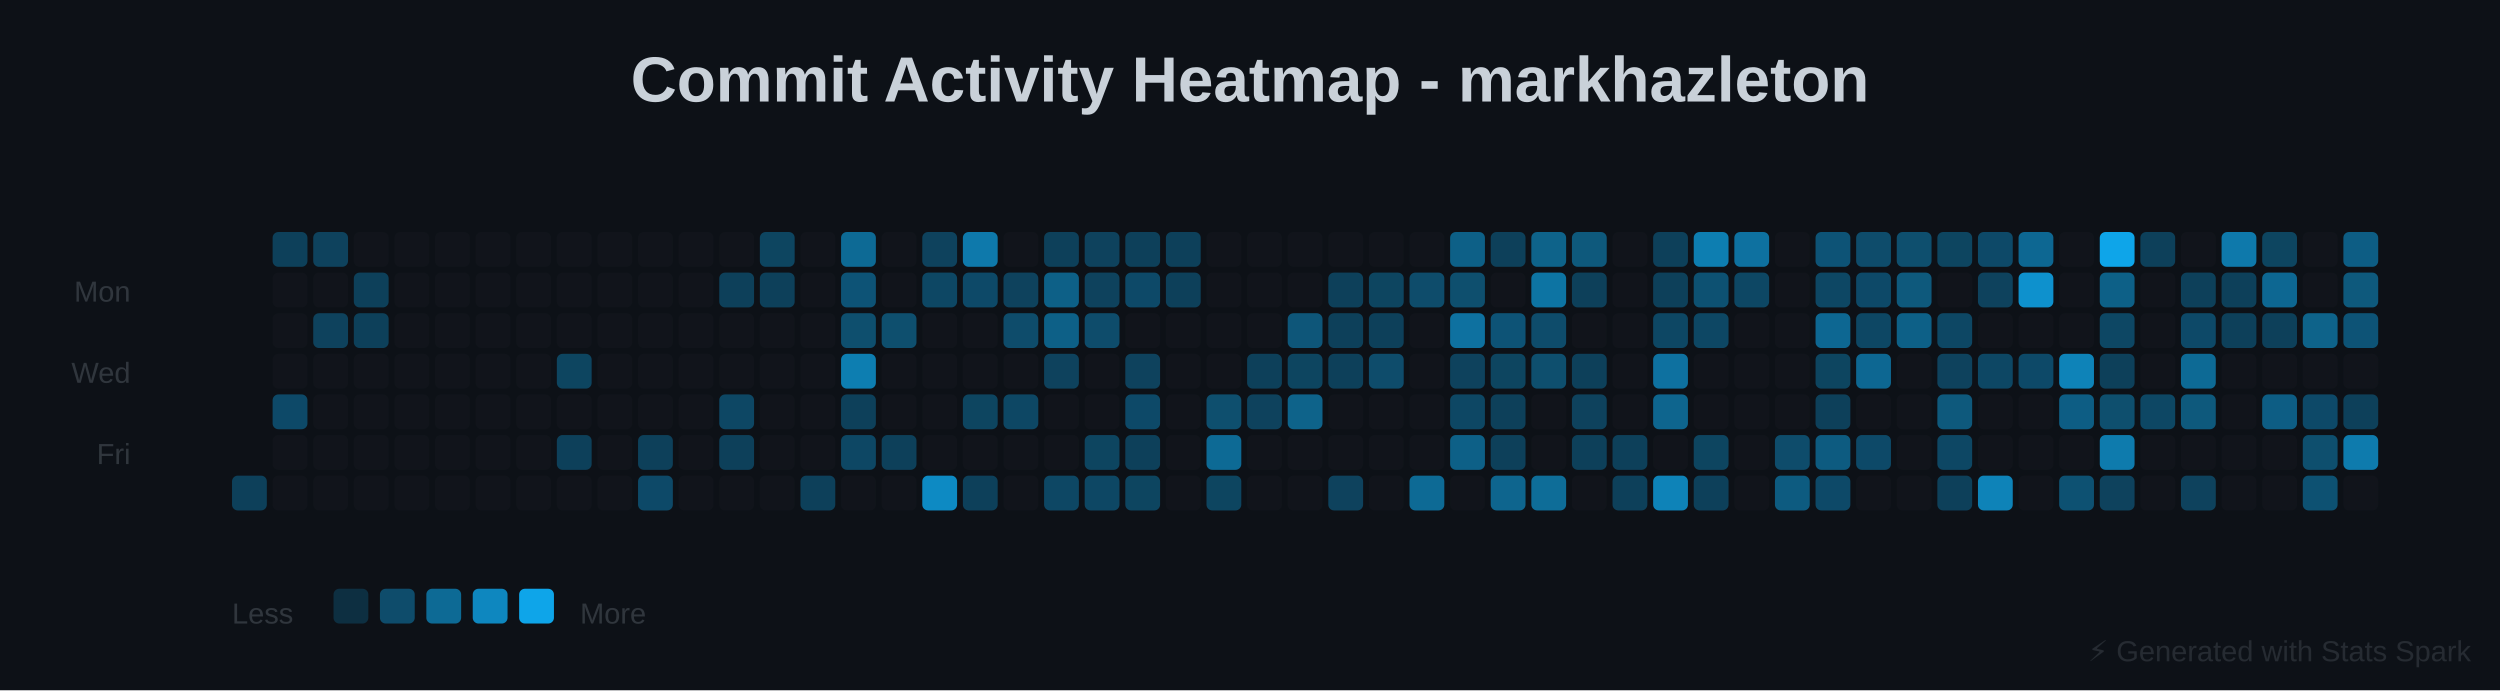
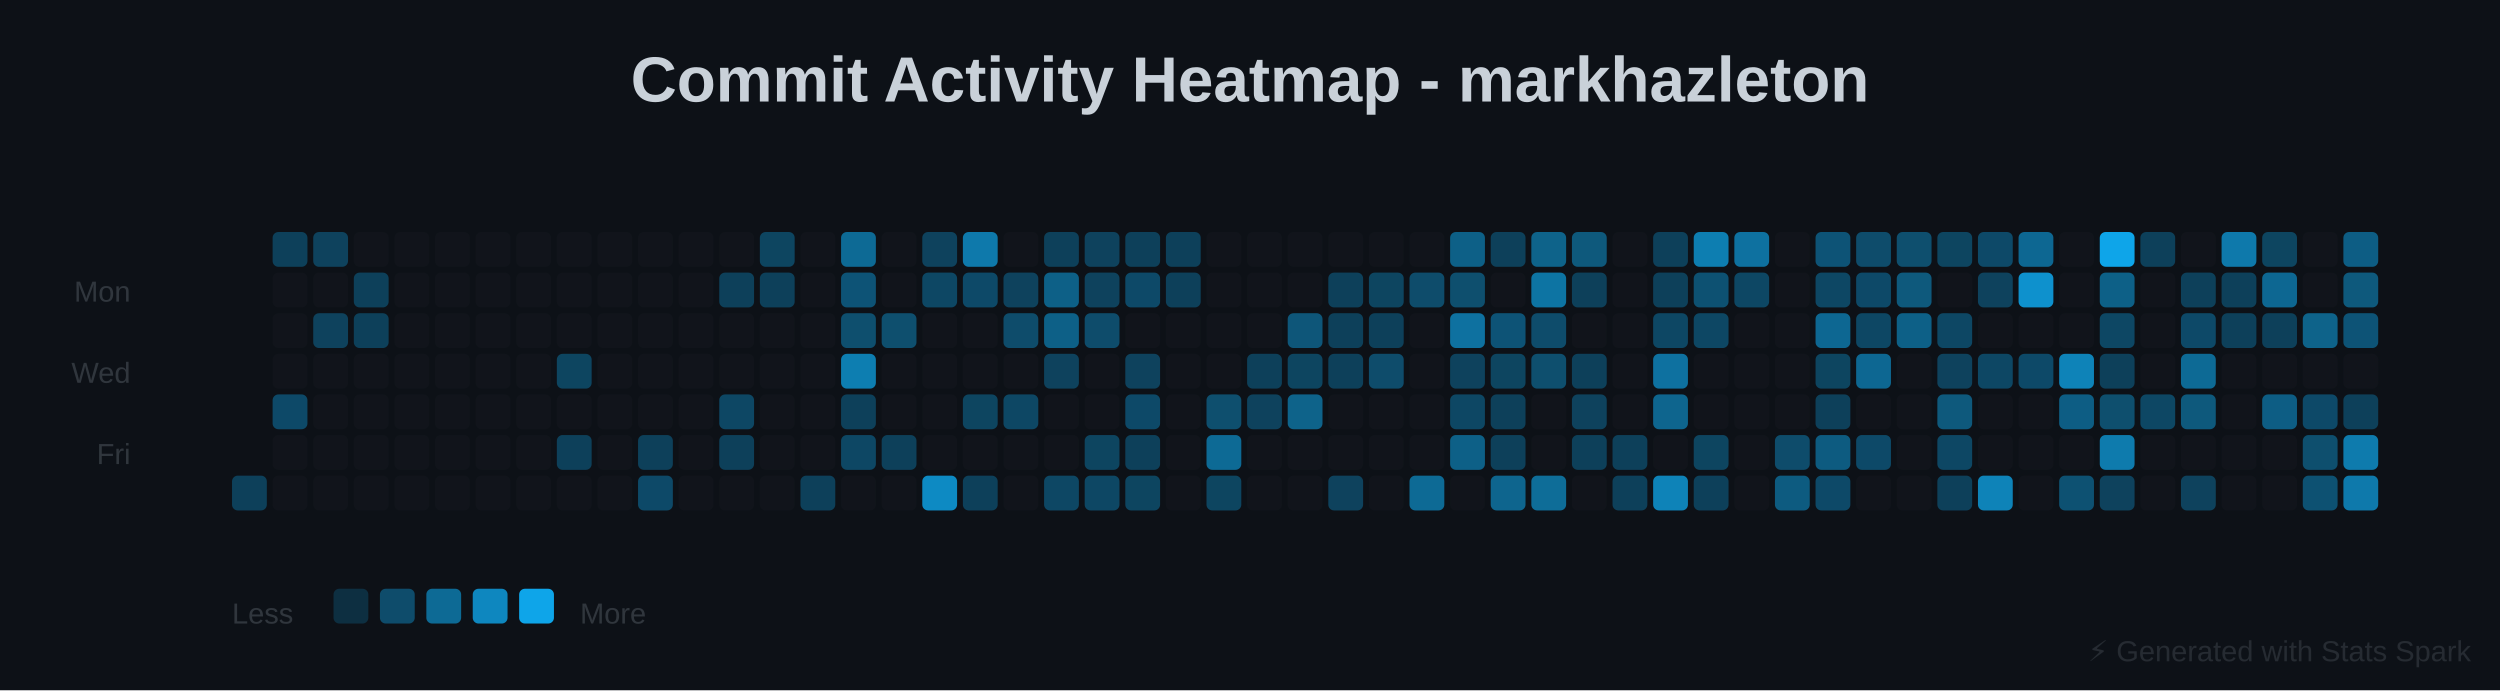
<svg xmlns="http://www.w3.org/2000/svg" baseProfile="full" height="238" version="1.1" width="862">
  <defs />
  <rect fill="#0D1117" height="238" width="862" x="0" y="0" />
  <text fill="#C9D1D9" font-family="Arial, sans-serif" font-size="22px" font-weight="bold" text-anchor="middle" x="431" y="35">Commit Activity Heatmap - markhazleton</text>
  <text fill="#30363D" font-family="Arial, sans-serif" font-size="10px" text-anchor="end" x="45" y="104">Mon</text>
  <text fill="#30363D" font-family="Arial, sans-serif" font-size="10px" text-anchor="end" x="45" y="132">Wed</text>
  <text fill="#30363D" font-family="Arial, sans-serif" font-size="10px" text-anchor="end" x="45" y="160">Fri</text>
  <rect fill="#0EA5E9" height="12" opacity="0.317" rx="2" width="12" x="80" y="164" />
  <rect fill="#0EA5E9" height="12" opacity="0.317" rx="2" width="12" x="94" y="80" />
  <rect fill="#30363D" height="12" opacity="0.1" rx="2" width="12" x="94" y="94" />
  <rect fill="#30363D" height="12" opacity="0.1" rx="2" width="12" x="94" y="108" />
  <rect fill="#30363D" height="12" opacity="0.1" rx="2" width="12" x="94" y="122" />
  <rect fill="#0EA5E9" height="12" opacity="0.383" rx="2" width="12" x="94" y="136" />
  <rect fill="#30363D" height="12" opacity="0.1" rx="2" width="12" x="94" y="150" />
  <rect fill="#30363D" height="12" opacity="0.1" rx="2" width="12" x="94" y="164" />
  <rect fill="#0EA5E9" height="12" opacity="0.333" rx="2" width="12" x="108" y="80" />
  <rect fill="#30363D" height="12" opacity="0.1" rx="2" width="12" x="108" y="94" />
  <rect fill="#0EA5E9" height="12" opacity="0.333" rx="2" width="12" x="108" y="108" />
  <rect fill="#30363D" height="12" opacity="0.1" rx="2" width="12" x="108" y="122" />
  <rect fill="#30363D" height="12" opacity="0.1" rx="2" width="12" x="108" y="136" />
  <rect fill="#30363D" height="12" opacity="0.1" rx="2" width="12" x="108" y="150" />
  <rect fill="#30363D" height="12" opacity="0.1" rx="2" width="12" x="108" y="164" />
  <rect fill="#30363D" height="12" opacity="0.1" rx="2" width="12" x="122" y="80" />
  <rect fill="#0EA5E9" height="12" opacity="0.317" rx="2" width="12" x="122" y="94" />
  <rect fill="#0EA5E9" height="12" opacity="0.317" rx="2" width="12" x="122" y="108" />
  <rect fill="#30363D" height="12" opacity="0.1" rx="2" width="12" x="122" y="122" />
  <rect fill="#30363D" height="12" opacity="0.1" rx="2" width="12" x="122" y="136" />
  <rect fill="#30363D" height="12" opacity="0.1" rx="2" width="12" x="122" y="150" />
  <rect fill="#30363D" height="12" opacity="0.1" rx="2" width="12" x="122" y="164" />
  <rect fill="#30363D" height="12" opacity="0.1" rx="2" width="12" x="136" y="80" />
  <rect fill="#30363D" height="12" opacity="0.1" rx="2" width="12" x="136" y="94" />
  <rect fill="#30363D" height="12" opacity="0.1" rx="2" width="12" x="136" y="108" />
  <rect fill="#30363D" height="12" opacity="0.1" rx="2" width="12" x="136" y="122" />
  <rect fill="#30363D" height="12" opacity="0.1" rx="2" width="12" x="136" y="136" />
  <rect fill="#30363D" height="12" opacity="0.1" rx="2" width="12" x="136" y="150" />
  <rect fill="#30363D" height="12" opacity="0.1" rx="2" width="12" x="136" y="164" />
  <rect fill="#30363D" height="12" opacity="0.1" rx="2" width="12" x="150" y="80" />
  <rect fill="#30363D" height="12" opacity="0.1" rx="2" width="12" x="150" y="94" />
  <rect fill="#30363D" height="12" opacity="0.1" rx="2" width="12" x="150" y="108" />
  <rect fill="#30363D" height="12" opacity="0.1" rx="2" width="12" x="150" y="122" />
  <rect fill="#30363D" height="12" opacity="0.1" rx="2" width="12" x="150" y="136" />
  <rect fill="#30363D" height="12" opacity="0.1" rx="2" width="12" x="150" y="150" />
  <rect fill="#30363D" height="12" opacity="0.1" rx="2" width="12" x="150" y="164" />
  <rect fill="#30363D" height="12" opacity="0.1" rx="2" width="12" x="164" y="80" />
  <rect fill="#30363D" height="12" opacity="0.1" rx="2" width="12" x="164" y="94" />
  <rect fill="#30363D" height="12" opacity="0.1" rx="2" width="12" x="164" y="108" />
  <rect fill="#30363D" height="12" opacity="0.1" rx="2" width="12" x="164" y="122" />
  <rect fill="#30363D" height="12" opacity="0.1" rx="2" width="12" x="164" y="136" />
  <rect fill="#30363D" height="12" opacity="0.1" rx="2" width="12" x="164" y="150" />
  <rect fill="#30363D" height="12" opacity="0.1" rx="2" width="12" x="164" y="164" />
  <rect fill="#30363D" height="12" opacity="0.1" rx="2" width="12" x="178" y="80" />
  <rect fill="#30363D" height="12" opacity="0.1" rx="2" width="12" x="178" y="94" />
  <rect fill="#30363D" height="12" opacity="0.1" rx="2" width="12" x="178" y="108" />
  <rect fill="#30363D" height="12" opacity="0.1" rx="2" width="12" x="178" y="122" />
  <rect fill="#30363D" height="12" opacity="0.1" rx="2" width="12" x="178" y="136" />
  <rect fill="#30363D" height="12" opacity="0.1" rx="2" width="12" x="178" y="150" />
  <rect fill="#30363D" height="12" opacity="0.1" rx="2" width="12" x="178" y="164" />
  <rect fill="#30363D" height="12" opacity="0.1" rx="2" width="12" x="192" y="80" />
  <rect fill="#30363D" height="12" opacity="0.1" rx="2" width="12" x="192" y="94" />
  <rect fill="#30363D" height="12" opacity="0.1" rx="2" width="12" x="192" y="108" />
  <rect fill="#0EA5E9" height="12" opacity="0.35" rx="2" width="12" x="192" y="122" />
  <rect fill="#30363D" height="12" opacity="0.1" rx="2" width="12" x="192" y="136" />
  <rect fill="#0EA5E9" height="12" opacity="0.317" rx="2" width="12" x="192" y="150" />
  <rect fill="#30363D" height="12" opacity="0.1" rx="2" width="12" x="192" y="164" />
  <rect fill="#30363D" height="12" opacity="0.1" rx="2" width="12" x="206" y="80" />
  <rect fill="#30363D" height="12" opacity="0.1" rx="2" width="12" x="206" y="94" />
  <rect fill="#30363D" height="12" opacity="0.1" rx="2" width="12" x="206" y="108" />
  <rect fill="#30363D" height="12" opacity="0.1" rx="2" width="12" x="206" y="122" />
  <rect fill="#30363D" height="12" opacity="0.1" rx="2" width="12" x="206" y="136" />
  <rect fill="#30363D" height="12" opacity="0.1" rx="2" width="12" x="206" y="150" />
  <rect fill="#30363D" height="12" opacity="0.1" rx="2" width="12" x="206" y="164" />
  <rect fill="#30363D" height="12" opacity="0.1" rx="2" width="12" x="220" y="80" />
  <rect fill="#30363D" height="12" opacity="0.1" rx="2" width="12" x="220" y="94" />
  <rect fill="#30363D" height="12" opacity="0.1" rx="2" width="12" x="220" y="108" />
  <rect fill="#30363D" height="12" opacity="0.1" rx="2" width="12" x="220" y="122" />
  <rect fill="#30363D" height="12" opacity="0.1" rx="2" width="12" x="220" y="136" />
  <rect fill="#0EA5E9" height="12" opacity="0.317" rx="2" width="12" x="220" y="150" />
  <rect fill="#0EA5E9" height="12" opacity="0.383" rx="2" width="12" x="220" y="164" />
  <rect fill="#30363D" height="12" opacity="0.1" rx="2" width="12" x="234" y="80" />
  <rect fill="#30363D" height="12" opacity="0.1" rx="2" width="12" x="234" y="94" />
  <rect fill="#30363D" height="12" opacity="0.1" rx="2" width="12" x="234" y="108" />
  <rect fill="#30363D" height="12" opacity="0.1" rx="2" width="12" x="234" y="122" />
  <rect fill="#30363D" height="12" opacity="0.1" rx="2" width="12" x="234" y="136" />
  <rect fill="#30363D" height="12" opacity="0.1" rx="2" width="12" x="234" y="150" />
  <rect fill="#30363D" height="12" opacity="0.1" rx="2" width="12" x="234" y="164" />
  <rect fill="#30363D" height="12" opacity="0.1" rx="2" width="12" x="248" y="80" />
  <rect fill="#0EA5E9" height="12" opacity="0.317" rx="2" width="12" x="248" y="94" />
  <rect fill="#30363D" height="12" opacity="0.1" rx="2" width="12" x="248" y="108" />
  <rect fill="#30363D" height="12" opacity="0.1" rx="2" width="12" x="248" y="122" />
  <rect fill="#0EA5E9" height="12" opacity="0.367" rx="2" width="12" x="248" y="136" />
  <rect fill="#0EA5E9" height="12" opacity="0.317" rx="2" width="12" x="248" y="150" />
  <rect fill="#30363D" height="12" opacity="0.1" rx="2" width="12" x="248" y="164" />
  <rect fill="#0EA5E9" height="12" opacity="0.35" rx="2" width="12" x="262" y="80" />
  <rect fill="#0EA5E9" height="12" opacity="0.317" rx="2" width="12" x="262" y="94" />
  <rect fill="#30363D" height="12" opacity="0.1" rx="2" width="12" x="262" y="108" />
  <rect fill="#30363D" height="12" opacity="0.1" rx="2" width="12" x="262" y="122" />
  <rect fill="#30363D" height="12" opacity="0.1" rx="2" width="12" x="262" y="136" />
  <rect fill="#30363D" height="12" opacity="0.1" rx="2" width="12" x="262" y="150" />
  <rect fill="#30363D" height="12" opacity="0.1" rx="2" width="12" x="262" y="164" />
  <rect fill="#30363D" height="12" opacity="0.1" rx="2" width="12" x="276" y="80" />
  <rect fill="#30363D" height="12" opacity="0.1" rx="2" width="12" x="276" y="94" />
  <rect fill="#30363D" height="12" opacity="0.1" rx="2" width="12" x="276" y="108" />
  <rect fill="#30363D" height="12" opacity="0.1" rx="2" width="12" x="276" y="122" />
  <rect fill="#30363D" height="12" opacity="0.1" rx="2" width="12" x="276" y="136" />
  <rect fill="#30363D" height="12" opacity="0.1" rx="2" width="12" x="276" y="150" />
  <rect fill="#0EA5E9" height="12" opacity="0.317" rx="2" width="12" x="276" y="164" />
  <rect fill="#0EA5E9" height="12" opacity="0.6" rx="2" width="12" x="290" y="80" />
  <rect fill="#0EA5E9" height="12" opacity="0.45" rx="2" width="12" x="290" y="94" />
  <rect fill="#0EA5E9" height="12" opacity="0.417" rx="2" width="12" x="290" y="108" />
  <rect fill="#0EA5E9" height="12" opacity="0.733" rx="2" width="12" x="290" y="122" />
  <rect fill="#0EA5E9" height="12" opacity="0.317" rx="2" width="12" x="290" y="136" />
  <rect fill="#0EA5E9" height="12" opacity="0.367" rx="2" width="12" x="290" y="150" />
  <rect fill="#30363D" height="12" opacity="0.1" rx="2" width="12" x="290" y="164" />
  <rect fill="#30363D" height="12" opacity="0.1" rx="2" width="12" x="304" y="80" />
  <rect fill="#30363D" height="12" opacity="0.1" rx="2" width="12" x="304" y="94" />
  <rect fill="#0EA5E9" height="12" opacity="0.417" rx="2" width="12" x="304" y="108" />
  <rect fill="#30363D" height="12" opacity="0.1" rx="2" width="12" x="304" y="122" />
  <rect fill="#30363D" height="12" opacity="0.1" rx="2" width="12" x="304" y="136" />
  <rect fill="#0EA5E9" height="12" opacity="0.317" rx="2" width="12" x="304" y="150" />
  <rect fill="#30363D" height="12" opacity="0.1" rx="2" width="12" x="304" y="164" />
  <rect fill="#0EA5E9" height="12" opacity="0.333" rx="2" width="12" x="318" y="80" />
  <rect fill="#0EA5E9" height="12" opacity="0.367" rx="2" width="12" x="318" y="94" />
  <rect fill="#30363D" height="12" opacity="0.1" rx="2" width="12" x="318" y="108" />
  <rect fill="#30363D" height="12" opacity="0.1" rx="2" width="12" x="318" y="122" />
  <rect fill="#30363D" height="12" opacity="0.1" rx="2" width="12" x="318" y="136" />
  <rect fill="#30363D" height="12" opacity="0.1" rx="2" width="12" x="318" y="150" />
  <rect fill="#0EA5E9" height="12" opacity="0.817" rx="2" width="12" x="318" y="164" />
  <rect fill="#0EA5E9" height="12" opacity="0.7" rx="2" width="12" x="332" y="80" />
  <rect fill="#0EA5E9" height="12" opacity="0.383" rx="2" width="12" x="332" y="94" />
  <rect fill="#30363D" height="12" opacity="0.1" rx="2" width="12" x="332" y="108" />
  <rect fill="#30363D" height="12" opacity="0.1" rx="2" width="12" x="332" y="122" />
  <rect fill="#0EA5E9" height="12" opacity="0.35" rx="2" width="12" x="332" y="136" />
  <rect fill="#30363D" height="12" opacity="0.1" rx="2" width="12" x="332" y="150" />
  <rect fill="#0EA5E9" height="12" opacity="0.317" rx="2" width="12" x="332" y="164" />
  <rect fill="#30363D" height="12" opacity="0.1" rx="2" width="12" x="346" y="80" />
  <rect fill="#0EA5E9" height="12" opacity="0.333" rx="2" width="12" x="346" y="94" />
  <rect fill="#0EA5E9" height="12" opacity="0.4" rx="2" width="12" x="346" y="108" />
  <rect fill="#30363D" height="12" opacity="0.1" rx="2" width="12" x="346" y="122" />
  <rect fill="#0EA5E9" height="12" opacity="0.367" rx="2" width="12" x="346" y="136" />
  <rect fill="#30363D" height="12" opacity="0.1" rx="2" width="12" x="346" y="150" />
  <rect fill="#30363D" height="12" opacity="0.1" rx="2" width="12" x="346" y="164" />
  <rect fill="#0EA5E9" height="12" opacity="0.317" rx="2" width="12" x="360" y="80" />
  <rect fill="#0EA5E9" height="12" opacity="0.533" rx="2" width="12" x="360" y="94" />
  <rect fill="#0EA5E9" height="12" opacity="0.533" rx="2" width="12" x="360" y="108" />
  <rect fill="#0EA5E9" height="12" opacity="0.333" rx="2" width="12" x="360" y="122" />
  <rect fill="#30363D" height="12" opacity="0.1" rx="2" width="12" x="360" y="136" />
  <rect fill="#30363D" height="12" opacity="0.1" rx="2" width="12" x="360" y="150" />
  <rect fill="#0EA5E9" height="12" opacity="0.367" rx="2" width="12" x="360" y="164" />
  <rect fill="#0EA5E9" height="12" opacity="0.333" rx="2" width="12" x="374" y="80" />
  <rect fill="#0EA5E9" height="12" opacity="0.333" rx="2" width="12" x="374" y="94" />
  <rect fill="#0EA5E9" height="12" opacity="0.4" rx="2" width="12" x="374" y="108" />
  <rect fill="#30363D" height="12" opacity="0.1" rx="2" width="12" x="374" y="122" />
  <rect fill="#30363D" height="12" opacity="0.1" rx="2" width="12" x="374" y="136" />
  <rect fill="#0EA5E9" height="12" opacity="0.35" rx="2" width="12" x="374" y="150" />
  <rect fill="#0EA5E9" height="12" opacity="0.367" rx="2" width="12" x="374" y="164" />
  <rect fill="#0EA5E9" height="12" opacity="0.317" rx="2" width="12" x="388" y="80" />
  <rect fill="#0EA5E9" height="12" opacity="0.383" rx="2" width="12" x="388" y="94" />
  <rect fill="#30363D" height="12" opacity="0.1" rx="2" width="12" x="388" y="108" />
  <rect fill="#0EA5E9" height="12" opacity="0.333" rx="2" width="12" x="388" y="122" />
  <rect fill="#0EA5E9" height="12" opacity="0.383" rx="2" width="12" x="388" y="136" />
  <rect fill="#0EA5E9" height="12" opacity="0.317" rx="2" width="12" x="388" y="150" />
  <rect fill="#0EA5E9" height="12" opacity="0.35" rx="2" width="12" x="388" y="164" />
  <rect fill="#0EA5E9" height="12" opacity="0.317" rx="2" width="12" x="402" y="80" />
  <rect fill="#0EA5E9" height="12" opacity="0.317" rx="2" width="12" x="402" y="94" />
  <rect fill="#30363D" height="12" opacity="0.1" rx="2" width="12" x="402" y="108" />
  <rect fill="#30363D" height="12" opacity="0.1" rx="2" width="12" x="402" y="122" />
  <rect fill="#30363D" height="12" opacity="0.1" rx="2" width="12" x="402" y="136" />
  <rect fill="#30363D" height="12" opacity="0.1" rx="2" width="12" x="402" y="150" />
  <rect fill="#30363D" height="12" opacity="0.1" rx="2" width="12" x="402" y="164" />
  <rect fill="#30363D" height="12" opacity="0.1" rx="2" width="12" x="416" y="80" />
  <rect fill="#30363D" height="12" opacity="0.1" rx="2" width="12" x="416" y="94" />
  <rect fill="#30363D" height="12" opacity="0.1" rx="2" width="12" x="416" y="108" />
  <rect fill="#30363D" height="12" opacity="0.1" rx="2" width="12" x="416" y="122" />
  <rect fill="#0EA5E9" height="12" opacity="0.417" rx="2" width="12" x="416" y="136" />
  <rect fill="#0EA5E9" height="12" opacity="0.6" rx="2" width="12" x="416" y="150" />
  <rect fill="#0EA5E9" height="12" opacity="0.35" rx="2" width="12" x="416" y="164" />
  <rect fill="#30363D" height="12" opacity="0.1" rx="2" width="12" x="430" y="80" />
  <rect fill="#30363D" height="12" opacity="0.1" rx="2" width="12" x="430" y="94" />
  <rect fill="#30363D" height="12" opacity="0.1" rx="2" width="12" x="430" y="108" />
  <rect fill="#0EA5E9" height="12" opacity="0.317" rx="2" width="12" x="430" y="122" />
  <rect fill="#0EA5E9" height="12" opacity="0.333" rx="2" width="12" x="430" y="136" />
  <rect fill="#30363D" height="12" opacity="0.1" rx="2" width="12" x="430" y="150" />
  <rect fill="#30363D" height="12" opacity="0.1" rx="2" width="12" x="430" y="164" />
  <rect fill="#30363D" height="12" opacity="0.1" rx="2" width="12" x="444" y="80" />
  <rect fill="#30363D" height="12" opacity="0.1" rx="2" width="12" x="444" y="94" />
  <rect fill="#0EA5E9" height="12" opacity="0.467" rx="2" width="12" x="444" y="108" />
  <rect fill="#0EA5E9" height="12" opacity="0.35" rx="2" width="12" x="444" y="122" />
  <rect fill="#0EA5E9" height="12" opacity="0.55" rx="2" width="12" x="444" y="136" />
  <rect fill="#30363D" height="12" opacity="0.1" rx="2" width="12" x="444" y="150" />
  <rect fill="#30363D" height="12" opacity="0.1" rx="2" width="12" x="444" y="164" />
  <rect fill="#30363D" height="12" opacity="0.1" rx="2" width="12" x="458" y="80" />
  <rect fill="#0EA5E9" height="12" opacity="0.317" rx="2" width="12" x="458" y="94" />
  <rect fill="#0EA5E9" height="12" opacity="0.317" rx="2" width="12" x="458" y="108" />
  <rect fill="#0EA5E9" height="12" opacity="0.317" rx="2" width="12" x="458" y="122" />
  <rect fill="#30363D" height="12" opacity="0.1" rx="2" width="12" x="458" y="136" />
  <rect fill="#30363D" height="12" opacity="0.1" rx="2" width="12" x="458" y="150" />
  <rect fill="#0EA5E9" height="12" opacity="0.333" rx="2" width="12" x="458" y="164" />
  <rect fill="#30363D" height="12" opacity="0.1" rx="2" width="12" x="472" y="80" />
  <rect fill="#0EA5E9" height="12" opacity="0.35" rx="2" width="12" x="472" y="94" />
  <rect fill="#0EA5E9" height="12" opacity="0.317" rx="2" width="12" x="472" y="108" />
  <rect fill="#0EA5E9" height="12" opacity="0.4" rx="2" width="12" x="472" y="122" />
  <rect fill="#30363D" height="12" opacity="0.1" rx="2" width="12" x="472" y="136" />
  <rect fill="#30363D" height="12" opacity="0.1" rx="2" width="12" x="472" y="150" />
  <rect fill="#30363D" height="12" opacity="0.1" rx="2" width="12" x="472" y="164" />
  <rect fill="#30363D" height="12" opacity="0.1" rx="2" width="12" x="486" y="80" />
  <rect fill="#0EA5E9" height="12" opacity="0.4" rx="2" width="12" x="486" y="94" />
  <rect fill="#30363D" height="12" opacity="0.1" rx="2" width="12" x="486" y="108" />
  <rect fill="#30363D" height="12" opacity="0.1" rx="2" width="12" x="486" y="122" />
  <rect fill="#30363D" height="12" opacity="0.1" rx="2" width="12" x="486" y="136" />
  <rect fill="#30363D" height="12" opacity="0.1" rx="2" width="12" x="486" y="150" />
  <rect fill="#0EA5E9" height="12" opacity="0.6" rx="2" width="12" x="486" y="164" />
  <rect fill="#0EA5E9" height="12" opacity="0.533" rx="2" width="12" x="500" y="80" />
  <rect fill="#0EA5E9" height="12" opacity="0.417" rx="2" width="12" x="500" y="94" />
  <rect fill="#0EA5E9" height="12" opacity="0.65" rx="2" width="12" x="500" y="108" />
  <rect fill="#0EA5E9" height="12" opacity="0.333" rx="2" width="12" x="500" y="122" />
  <rect fill="#0EA5E9" height="12" opacity="0.367" rx="2" width="12" x="500" y="136" />
  <rect fill="#0EA5E9" height="12" opacity="0.533" rx="2" width="12" x="500" y="150" />
  <rect fill="#30363D" height="12" opacity="0.1" rx="2" width="12" x="500" y="164" />
  <rect fill="#0EA5E9" height="12" opacity="0.317" rx="2" width="12" x="514" y="80" />
  <rect fill="#30363D" height="12" opacity="0.1" rx="2" width="12" x="514" y="94" />
  <rect fill="#0EA5E9" height="12" opacity="0.45" rx="2" width="12" x="514" y="108" />
  <rect fill="#0EA5E9" height="12" opacity="0.35" rx="2" width="12" x="514" y="122" />
  <rect fill="#0EA5E9" height="12" opacity="0.317" rx="2" width="12" x="514" y="136" />
  <rect fill="#0EA5E9" height="12" opacity="0.317" rx="2" width="12" x="514" y="150" />
  <rect fill="#0EA5E9" height="12" opacity="0.567" rx="2" width="12" x="514" y="164" />
  <rect fill="#0EA5E9" height="12" opacity="0.55" rx="2" width="12" x="528" y="80" />
  <rect fill="#0EA5E9" height="12" opacity="0.667" rx="2" width="12" x="528" y="94" />
  <rect fill="#0EA5E9" height="12" opacity="0.4" rx="2" width="12" x="528" y="108" />
  <rect fill="#0EA5E9" height="12" opacity="0.417" rx="2" width="12" x="528" y="122" />
  <rect fill="#30363D" height="12" opacity="0.1" rx="2" width="12" x="528" y="136" />
  <rect fill="#30363D" height="12" opacity="0.1" rx="2" width="12" x="528" y="150" />
  <rect fill="#0EA5E9" height="12" opacity="0.617" rx="2" width="12" x="528" y="164" />
  <rect fill="#0EA5E9" height="12" opacity="0.483" rx="2" width="12" x="542" y="80" />
  <rect fill="#0EA5E9" height="12" opacity="0.317" rx="2" width="12" x="542" y="94" />
  <rect fill="#30363D" height="12" opacity="0.1" rx="2" width="12" x="542" y="108" />
  <rect fill="#0EA5E9" height="12" opacity="0.317" rx="2" width="12" x="542" y="122" />
  <rect fill="#0EA5E9" height="12" opacity="0.333" rx="2" width="12" x="542" y="136" />
  <rect fill="#0EA5E9" height="12" opacity="0.317" rx="2" width="12" x="542" y="150" />
  <rect fill="#30363D" height="12" opacity="0.1" rx="2" width="12" x="542" y="164" />
  <rect fill="#30363D" height="12" opacity="0.1" rx="2" width="12" x="556" y="80" />
  <rect fill="#30363D" height="12" opacity="0.1" rx="2" width="12" x="556" y="94" />
  <rect fill="#30363D" height="12" opacity="0.1" rx="2" width="12" x="556" y="108" />
  <rect fill="#30363D" height="12" opacity="0.1" rx="2" width="12" x="556" y="122" />
  <rect fill="#30363D" height="12" opacity="0.1" rx="2" width="12" x="556" y="136" />
  <rect fill="#0EA5E9" height="12" opacity="0.317" rx="2" width="12" x="556" y="150" />
  <rect fill="#0EA5E9" height="12" opacity="0.317" rx="2" width="12" x="556" y="164" />
  <rect fill="#0EA5E9" height="12" opacity="0.317" rx="2" width="12" x="570" y="80" />
  <rect fill="#0EA5E9" height="12" opacity="0.317" rx="2" width="12" x="570" y="94" />
  <rect fill="#0EA5E9" height="12" opacity="0.367" rx="2" width="12" x="570" y="108" />
  <rect fill="#0EA5E9" height="12" opacity="0.65" rx="2" width="12" x="570" y="122" />
  <rect fill="#0EA5E9" height="12" opacity="0.567" rx="2" width="12" x="570" y="136" />
  <rect fill="#30363D" height="12" opacity="0.1" rx="2" width="12" x="570" y="150" />
  <rect fill="#0EA5E9" height="12" opacity="0.767" rx="2" width="12" x="570" y="164" />
  <rect fill="#0EA5E9" height="12" opacity="0.733" rx="2" width="12" x="584" y="80" />
  <rect fill="#0EA5E9" height="12" opacity="0.433" rx="2" width="12" x="584" y="94" />
  <rect fill="#0EA5E9" height="12" opacity="0.367" rx="2" width="12" x="584" y="108" />
  <rect fill="#30363D" height="12" opacity="0.1" rx="2" width="12" x="584" y="122" />
  <rect fill="#30363D" height="12" opacity="0.1" rx="2" width="12" x="584" y="136" />
  <rect fill="#0EA5E9" height="12" opacity="0.35" rx="2" width="12" x="584" y="150" />
  <rect fill="#0EA5E9" height="12" opacity="0.317" rx="2" width="12" x="584" y="164" />
  <rect fill="#0EA5E9" height="12" opacity="0.65" rx="2" width="12" x="598" y="80" />
  <rect fill="#0EA5E9" height="12" opacity="0.367" rx="2" width="12" x="598" y="94" />
  <rect fill="#30363D" height="12" opacity="0.1" rx="2" width="12" x="598" y="108" />
  <rect fill="#30363D" height="12" opacity="0.1" rx="2" width="12" x="598" y="122" />
  <rect fill="#30363D" height="12" opacity="0.1" rx="2" width="12" x="598" y="136" />
  <rect fill="#30363D" height="12" opacity="0.1" rx="2" width="12" x="598" y="150" />
  <rect fill="#30363D" height="12" opacity="0.1" rx="2" width="12" x="598" y="164" />
  <rect fill="#30363D" height="12" opacity="0.1" rx="2" width="12" x="612" y="80" />
  <rect fill="#30363D" height="12" opacity="0.1" rx="2" width="12" x="612" y="94" />
  <rect fill="#30363D" height="12" opacity="0.1" rx="2" width="12" x="612" y="108" />
  <rect fill="#30363D" height="12" opacity="0.1" rx="2" width="12" x="612" y="122" />
  <rect fill="#30363D" height="12" opacity="0.1" rx="2" width="12" x="612" y="136" />
  <rect fill="#0EA5E9" height="12" opacity="0.4" rx="2" width="12" x="612" y="150" />
  <rect fill="#0EA5E9" height="12" opacity="0.5" rx="2" width="12" x="612" y="164" />
  <rect fill="#0EA5E9" height="12" opacity="0.45" rx="2" width="12" x="626" y="80" />
  <rect fill="#0EA5E9" height="12" opacity="0.367" rx="2" width="12" x="626" y="94" />
  <rect fill="#0EA5E9" height="12" opacity="0.583" rx="2" width="12" x="626" y="108" />
  <rect fill="#0EA5E9" height="12" opacity="0.35" rx="2" width="12" x="626" y="122" />
  <rect fill="#0EA5E9" height="12" opacity="0.317" rx="2" width="12" x="626" y="136" />
  <rect fill="#0EA5E9" height="12" opacity="0.5" rx="2" width="12" x="626" y="150" />
  <rect fill="#0EA5E9" height="12" opacity="0.383" rx="2" width="12" x="626" y="164" />
  <rect fill="#0EA5E9" height="12" opacity="0.4" rx="2" width="12" x="640" y="80" />
  <rect fill="#0EA5E9" height="12" opacity="0.383" rx="2" width="12" x="640" y="94" />
  <rect fill="#0EA5E9" height="12" opacity="0.367" rx="2" width="12" x="640" y="108" />
  <rect fill="#0EA5E9" height="12" opacity="0.583" rx="2" width="12" x="640" y="122" />
  <rect fill="#30363D" height="12" opacity="0.1" rx="2" width="12" x="640" y="136" />
  <rect fill="#0EA5E9" height="12" opacity="0.383" rx="2" width="12" x="640" y="150" />
  <rect fill="#30363D" height="12" opacity="0.1" rx="2" width="12" x="640" y="164" />
  <rect fill="#0EA5E9" height="12" opacity="0.417" rx="2" width="12" x="654" y="80" />
  <rect fill="#0EA5E9" height="12" opacity="0.483" rx="2" width="12" x="654" y="94" />
  <rect fill="#0EA5E9" height="12" opacity="0.533" rx="2" width="12" x="654" y="108" />
  <rect fill="#30363D" height="12" opacity="0.1" rx="2" width="12" x="654" y="122" />
  <rect fill="#30363D" height="12" opacity="0.1" rx="2" width="12" x="654" y="136" />
  <rect fill="#30363D" height="12" opacity="0.1" rx="2" width="12" x="654" y="150" />
  <rect fill="#30363D" height="12" opacity="0.1" rx="2" width="12" x="654" y="164" />
  <rect fill="#0EA5E9" height="12" opacity="0.35" rx="2" width="12" x="668" y="80" />
  <rect fill="#30363D" height="12" opacity="0.1" rx="2" width="12" x="668" y="94" />
  <rect fill="#0EA5E9" height="12" opacity="0.367" rx="2" width="12" x="668" y="108" />
  <rect fill="#0EA5E9" height="12" opacity="0.333" rx="2" width="12" x="668" y="122" />
  <rect fill="#0EA5E9" height="12" opacity="0.483" rx="2" width="12" x="668" y="136" />
  <rect fill="#0EA5E9" height="12" opacity="0.367" rx="2" width="12" x="668" y="150" />
  <rect fill="#0EA5E9" height="12" opacity="0.317" rx="2" width="12" x="668" y="164" />
  <rect fill="#0EA5E9" height="12" opacity="0.383" rx="2" width="12" x="682" y="80" />
  <rect fill="#0EA5E9" height="12" opacity="0.333" rx="2" width="12" x="682" y="94" />
  <rect fill="#30363D" height="12" opacity="0.1" rx="2" width="12" x="682" y="108" />
  <rect fill="#0EA5E9" height="12" opacity="0.367" rx="2" width="12" x="682" y="122" />
  <rect fill="#30363D" height="12" opacity="0.1" rx="2" width="12" x="682" y="136" />
  <rect fill="#30363D" height="12" opacity="0.1" rx="2" width="12" x="682" y="150" />
  <rect fill="#0EA5E9" height="12" opacity="0.767" rx="2" width="12" x="682" y="164" />
  <rect fill="#0EA5E9" height="12" opacity="0.583" rx="2" width="12" x="696" y="80" />
  <rect fill="#0EA5E9" height="12" opacity="0.867" rx="2" width="12" x="696" y="94" />
  <rect fill="#30363D" height="12" opacity="0.1" rx="2" width="12" x="696" y="108" />
  <rect fill="#0EA5E9" height="12" opacity="0.383" rx="2" width="12" x="696" y="122" />
  <rect fill="#30363D" height="12" opacity="0.1" rx="2" width="12" x="696" y="136" />
  <rect fill="#30363D" height="12" opacity="0.1" rx="2" width="12" x="696" y="150" />
  <rect fill="#30363D" height="12" opacity="0.1" rx="2" width="12" x="696" y="164" />
  <rect fill="#30363D" height="12" opacity="0.1" rx="2" width="12" x="710" y="80" />
  <rect fill="#30363D" height="12" opacity="0.1" rx="2" width="12" x="710" y="94" />
  <rect fill="#30363D" height="12" opacity="0.1" rx="2" width="12" x="710" y="108" />
  <rect fill="#0EA5E9" height="12" opacity="0.767" rx="2" width="12" x="710" y="122" />
  <rect fill="#0EA5E9" height="12" opacity="0.517" rx="2" width="12" x="710" y="136" />
  <rect fill="#30363D" height="12" opacity="0.1" rx="2" width="12" x="710" y="150" />
  <rect fill="#0EA5E9" height="12" opacity="0.433" rx="2" width="12" x="710" y="164" />
  <rect fill="#0EA5E9" height="12" opacity="1.0" rx="2" width="12" x="724" y="80" />
  <rect fill="#0EA5E9" height="12" opacity="0.533" rx="2" width="12" x="724" y="94" />
  <rect fill="#0EA5E9" height="12" opacity="0.367" rx="2" width="12" x="724" y="108" />
  <rect fill="#0EA5E9" height="12" opacity="0.317" rx="2" width="12" x="724" y="122" />
  <rect fill="#0EA5E9" height="12" opacity="0.417" rx="2" width="12" x="724" y="136" />
  <rect fill="#0EA5E9" height="12" opacity="0.717" rx="2" width="12" x="724" y="150" />
  <rect fill="#0EA5E9" height="12" opacity="0.333" rx="2" width="12" x="724" y="164" />
  <rect fill="#0EA5E9" height="12" opacity="0.317" rx="2" width="12" x="738" y="80" />
  <rect fill="#30363D" height="12" opacity="0.1" rx="2" width="12" x="738" y="94" />
  <rect fill="#30363D" height="12" opacity="0.1" rx="2" width="12" x="738" y="108" />
  <rect fill="#30363D" height="12" opacity="0.1" rx="2" width="12" x="738" y="122" />
  <rect fill="#0EA5E9" height="12" opacity="0.367" rx="2" width="12" x="738" y="136" />
  <rect fill="#30363D" height="12" opacity="0.1" rx="2" width="12" x="738" y="150" />
  <rect fill="#30363D" height="12" opacity="0.1" rx="2" width="12" x="738" y="164" />
  <rect fill="#30363D" height="12" opacity="0.1" rx="2" width="12" x="752" y="80" />
  <rect fill="#0EA5E9" height="12" opacity="0.317" rx="2" width="12" x="752" y="94" />
  <rect fill="#0EA5E9" height="12" opacity="0.383" rx="2" width="12" x="752" y="108" />
  <rect fill="#0EA5E9" height="12" opacity="0.6" rx="2" width="12" x="752" y="122" />
  <rect fill="#0EA5E9" height="12" opacity="0.483" rx="2" width="12" x="752" y="136" />
  <rect fill="#30363D" height="12" opacity="0.1" rx="2" width="12" x="752" y="150" />
  <rect fill="#0EA5E9" height="12" opacity="0.333" rx="2" width="12" x="752" y="164" />
  <rect fill="#0EA5E9" height="12" opacity="0.7" rx="2" width="12" x="766" y="80" />
  <rect fill="#0EA5E9" height="12" opacity="0.317" rx="2" width="12" x="766" y="94" />
  <rect fill="#0EA5E9" height="12" opacity="0.317" rx="2" width="12" x="766" y="108" />
  <rect fill="#30363D" height="12" opacity="0.1" rx="2" width="12" x="766" y="122" />
  <rect fill="#30363D" height="12" opacity="0.1" rx="2" width="12" x="766" y="136" />
  <rect fill="#30363D" height="12" opacity="0.1" rx="2" width="12" x="766" y="150" />
  <rect fill="#30363D" height="12" opacity="0.1" rx="2" width="12" x="766" y="164" />
  <rect fill="#0EA5E9" height="12" opacity="0.35" rx="2" width="12" x="780" y="80" />
  <rect fill="#0EA5E9" height="12" opacity="0.583" rx="2" width="12" x="780" y="94" />
  <rect fill="#0EA5E9" height="12" opacity="0.317" rx="2" width="12" x="780" y="108" />
  <rect fill="#30363D" height="12" opacity="0.1" rx="2" width="12" x="780" y="122" />
  <rect fill="#0EA5E9" height="12" opacity="0.517" rx="2" width="12" x="780" y="136" />
  <rect fill="#30363D" height="12" opacity="0.1" rx="2" width="12" x="780" y="150" />
  <rect fill="#30363D" height="12" opacity="0.1" rx="2" width="12" x="780" y="164" />
  <rect fill="#30363D" height="12" opacity="0.1" rx="2" width="12" x="794" y="80" />
  <rect fill="#30363D" height="12" opacity="0.1" rx="2" width="12" x="794" y="94" />
  <rect fill="#0EA5E9" height="12" opacity="0.55" rx="2" width="12" x="794" y="108" />
  <rect fill="#30363D" height="12" opacity="0.1" rx="2" width="12" x="794" y="122" />
  <rect fill="#0EA5E9" height="12" opacity="0.383" rx="2" width="12" x="794" y="136" />
  <rect fill="#0EA5E9" height="12" opacity="0.417" rx="2" width="12" x="794" y="150" />
  <rect fill="#0EA5E9" height="12" opacity="0.433" rx="2" width="12" x="794" y="164" />
  <rect fill="#0EA5E9" height="12" opacity="0.517" rx="2" width="12" x="808" y="80" />
  <rect fill="#0EA5E9" height="12" opacity="0.483" rx="2" width="12" x="808" y="94" />
  <rect fill="#0EA5E9" height="12" opacity="0.45" rx="2" width="12" x="808" y="108" />
  <rect fill="#30363D" height="12" opacity="0.1" rx="2" width="12" x="808" y="122" />
  <rect fill="#0EA5E9" height="12" opacity="0.317" rx="2" width="12" x="808" y="136" />
  <rect fill="#0EA5E9" height="12" opacity="0.717" rx="2" width="12" x="808" y="150" />
-   <rect fill="#30363D" height="12" opacity="0.1" rx="2" width="12" x="808" y="164" />
+   <rect fill="#0EA5E9" height="12" opacity="0.7" rx="2" width="12" x="808" y="164" />
  <text fill="#30363D" font-family="Arial, sans-serif" font-size="10px" x="80" y="215">Less</text>
  <rect fill="#0EA5E9" height="12" opacity="0.2" rx="2" width="12" x="115" y="203" />
  <rect fill="#0EA5E9" height="12" opacity="0.4" rx="2" width="12" x="131" y="203" />
  <rect fill="#0EA5E9" height="12" opacity="0.6" rx="2" width="12" x="147" y="203" />
  <rect fill="#0EA5E9" height="12" opacity="0.8" rx="2" width="12" x="163" y="203" />
  <rect fill="#0EA5E9" height="12" opacity="1.0" rx="2" width="12" x="179" y="203" />
  <text fill="#30363D" font-family="Arial, sans-serif" font-size="10px" x="200" y="215">More</text>
  <text fill="#30363D" font-family="Arial, sans-serif" font-size="10px" opacity="0.7" text-anchor="end" x="852" y="228">⚡ Generated with Stats Spark</text>
</svg>
